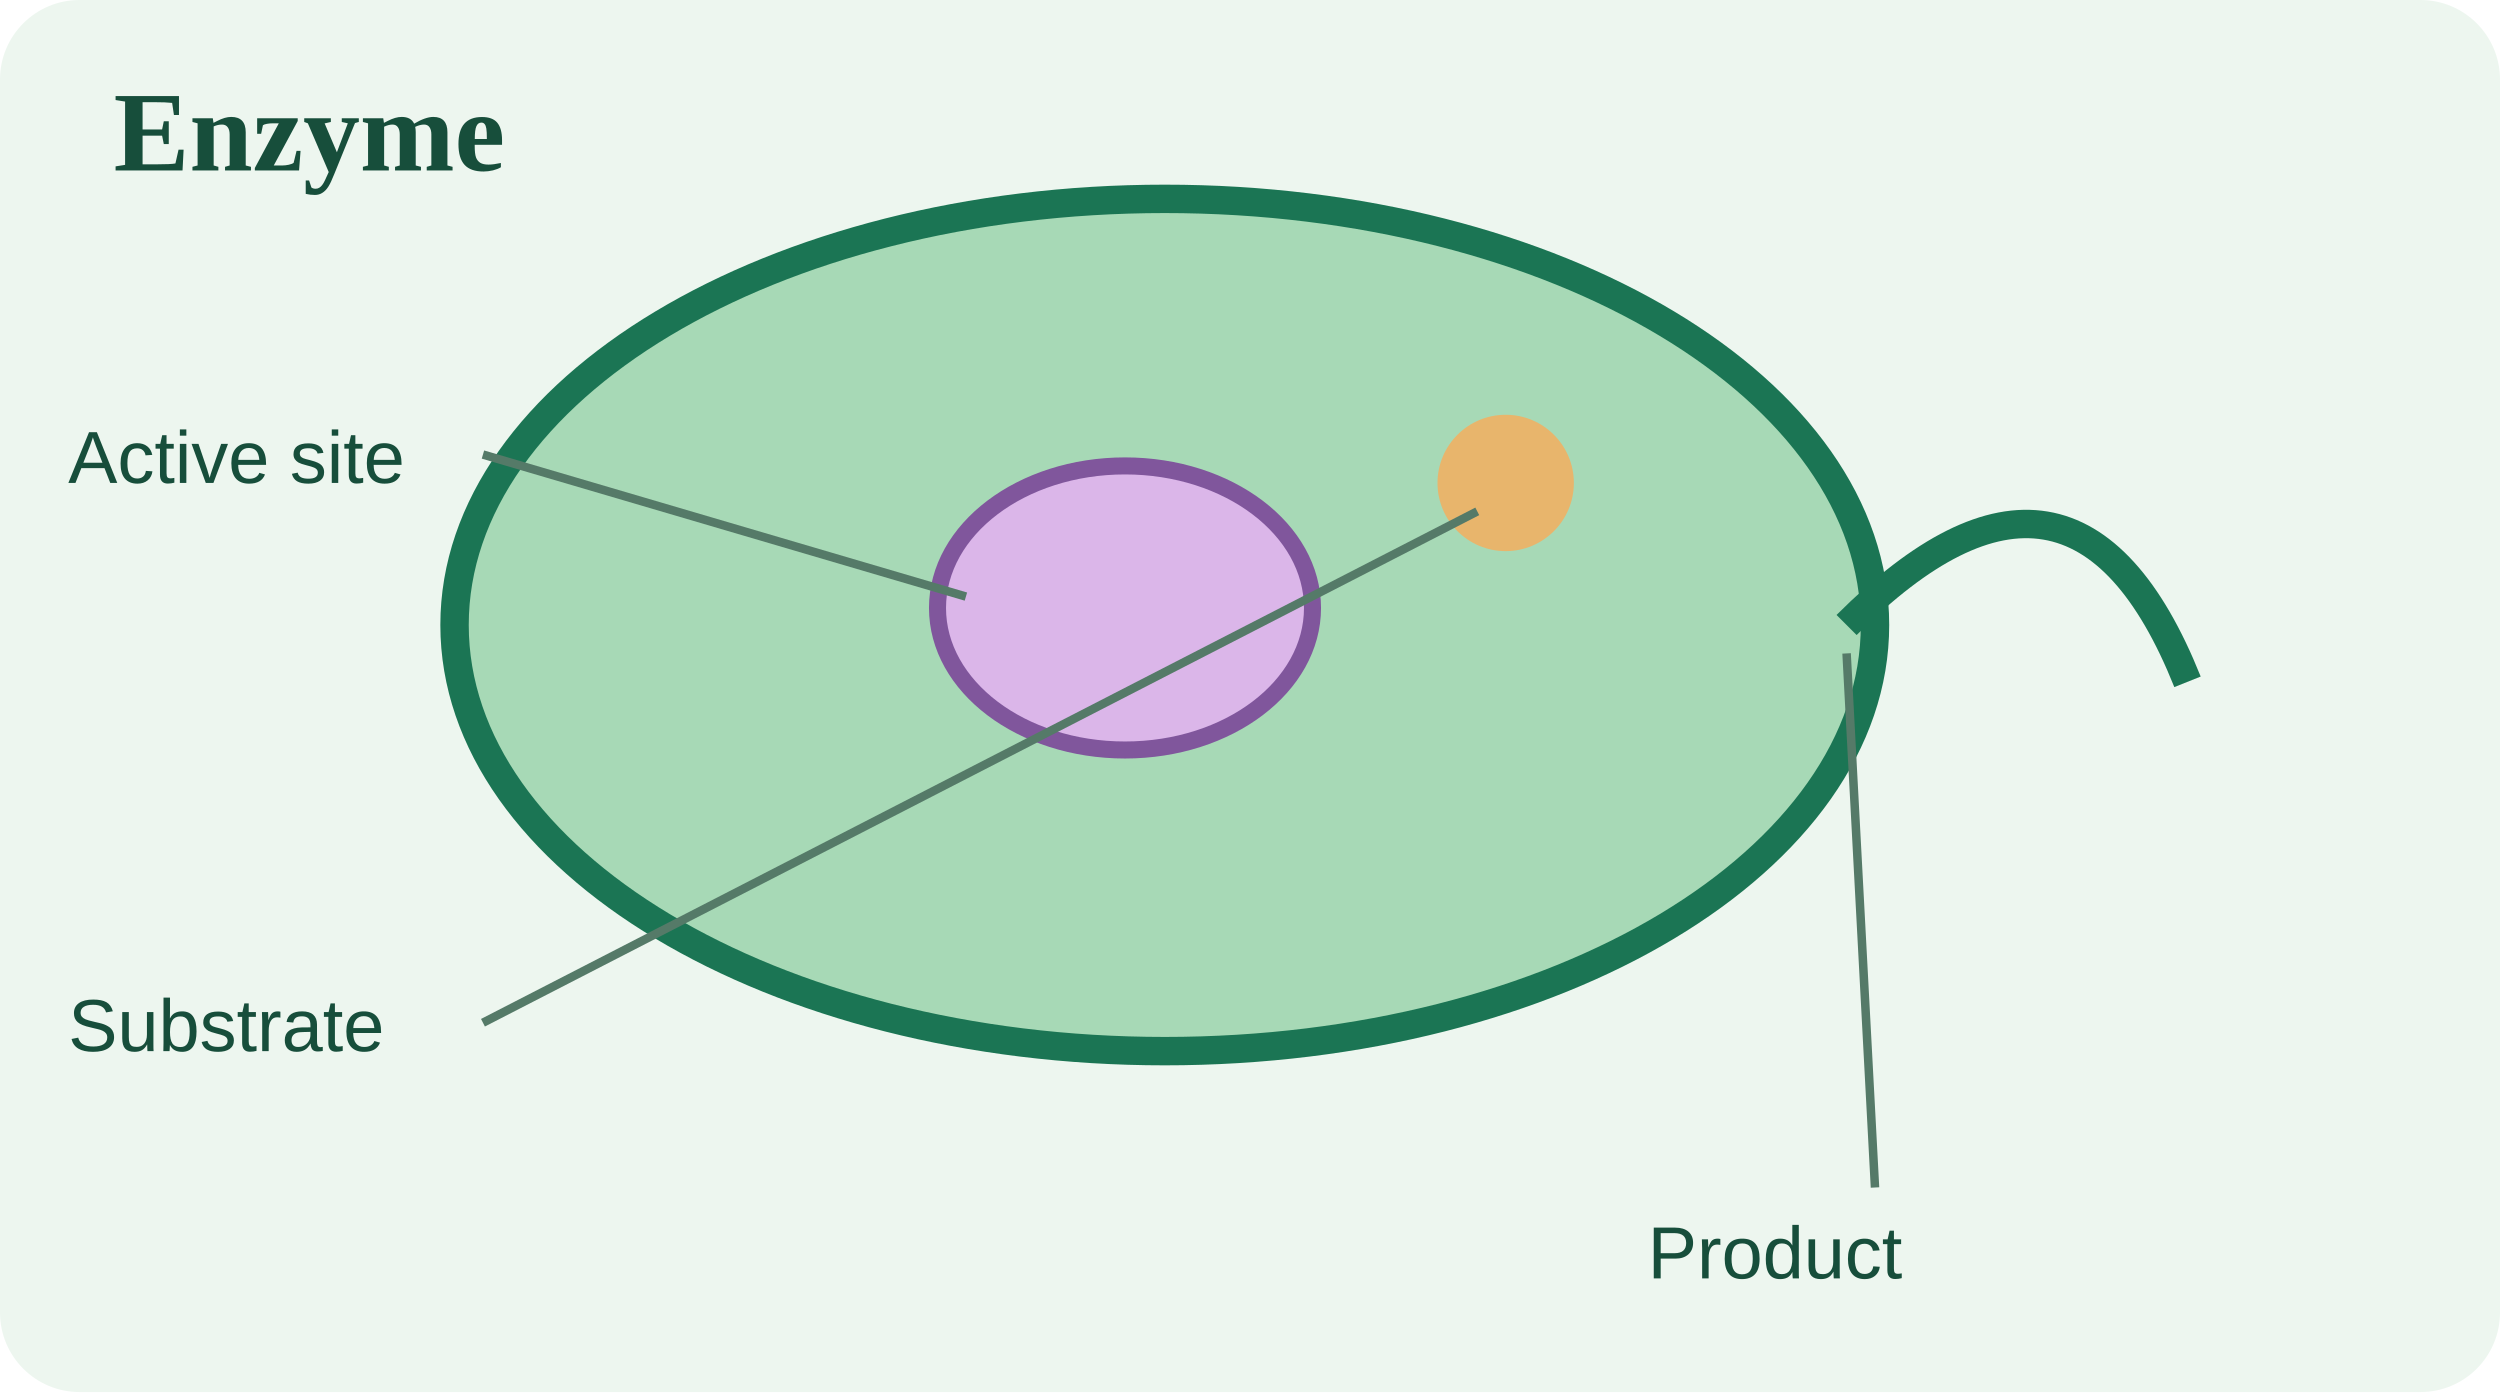
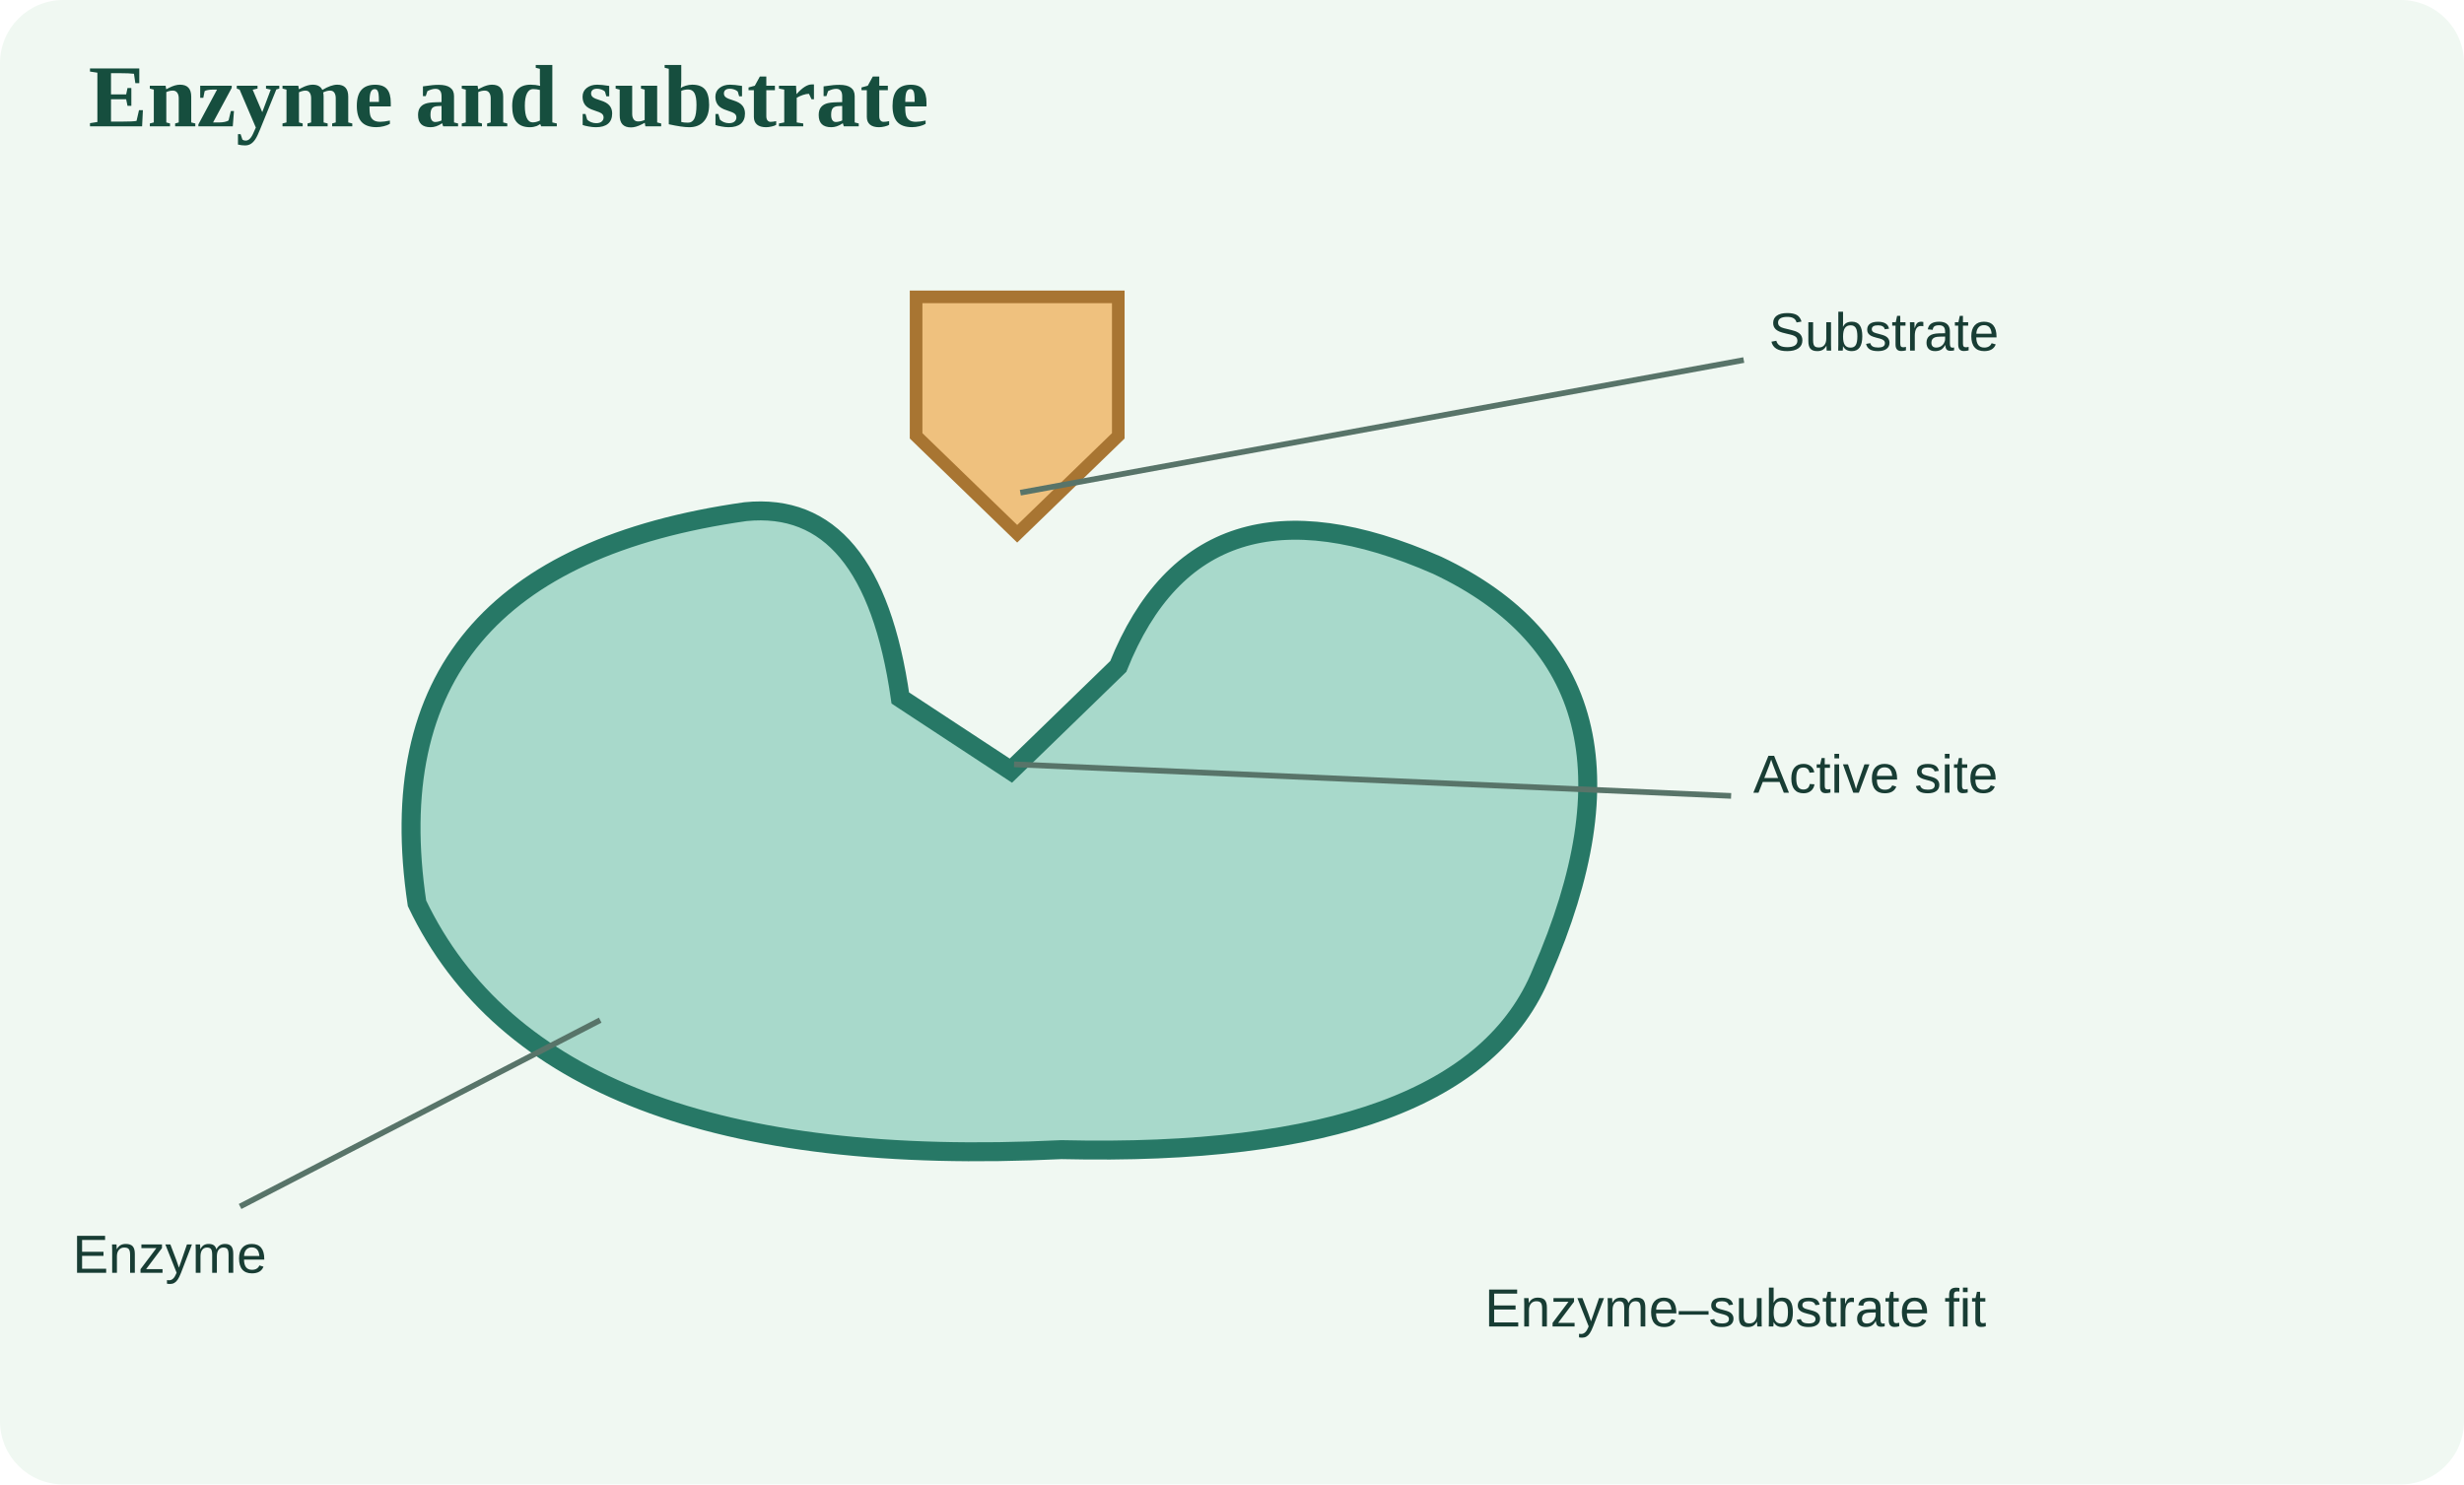
- <svg xmlns="http://www.w3.org/2000/svg" viewBox="0 0 440 245">
-   <rect width="440" height="245" rx="14" fill="#edf6ef" />
-   <text x="20" y="30" font-size="20" font-weight="700" fill="#174e3b">Enzyme</text>
-   <ellipse cx="205" cy="110" rx="125" ry="75" fill="#a7d9b6" stroke="#1b7554" stroke-width="5" />
-   <ellipse cx="198" cy="107" rx="33" ry="25" fill="#dbb6e9" stroke="#80569c" stroke-width="3" />
-   <circle cx="265" cy="85" r="12" fill="#e8b56c" />
-   <path d="M325 110 Q365 70 385 120" fill="none" stroke="#1b7554" stroke-width="5" />
-   <g font-family="Arial,sans-serif" font-size="13" fill="#174e3b">
-     <text x="12" y="85">Active site</text>
-     <text x="12" y="185">Substrate</text>
-     <text x="290" y="225">Product</text>
-   </g>
-   <g stroke="#557a68" stroke-width="1.5">
-     <path d="M85 80 L170 105" />
-     <path d="M85 180 L260 90" />
-     <path d="M330 209 L325 115" />
+ <svg xmlns="http://www.w3.org/2000/svg" viewBox="0 0 780 470" role="img" aria-label="Labeled scientific diagram of Enzyme and substrate">
+   <rect width="780" height="470" rx="20" fill="#f0f8f2" />
+   <text x="28" y="40" font-size="28" font-weight="bold" fill="#164e3e">Enzyme and substrate</text>
+   <g font-family="Arial,Helvetica,sans-serif">
+     <path d="M132 286 Q116 179 236 162 Q276 158 285 221 L320 244 L354 211 Q380 146 455 179 Q529 214 488 308 Q464 367 336 364 Q173 372 132 286Z" fill="#a8d9cb" stroke="#277866" stroke-width="6" />
+     <path d="M290 138 L322 169 L354 138 L354 94 L290 94Z" fill="#efc17e" stroke="#a87532" stroke-width="4" />
+     <path d="M323 156 L552 114" fill="none" stroke="#587469" stroke-width="1.8" />
+     <text x="560" y="111" font-size="17" fill="#183d34">Substrate</text>
+     <path d="M321 242 L548 252" fill="none" stroke="#587469" stroke-width="1.8" />
+     <text x="555" y="251" font-size="17" fill="#183d34">Active site</text>
+     <path d="M190 323 L76 382" fill="none" stroke="#587469" stroke-width="1.8" />
+     <text x="23" y="403" font-size="17" fill="#183d34">Enzyme</text>
+     <text x="470" y="420" font-size="17" fill="#183d34">Enzyme–substrate fit</text>
  </g>
</svg>
